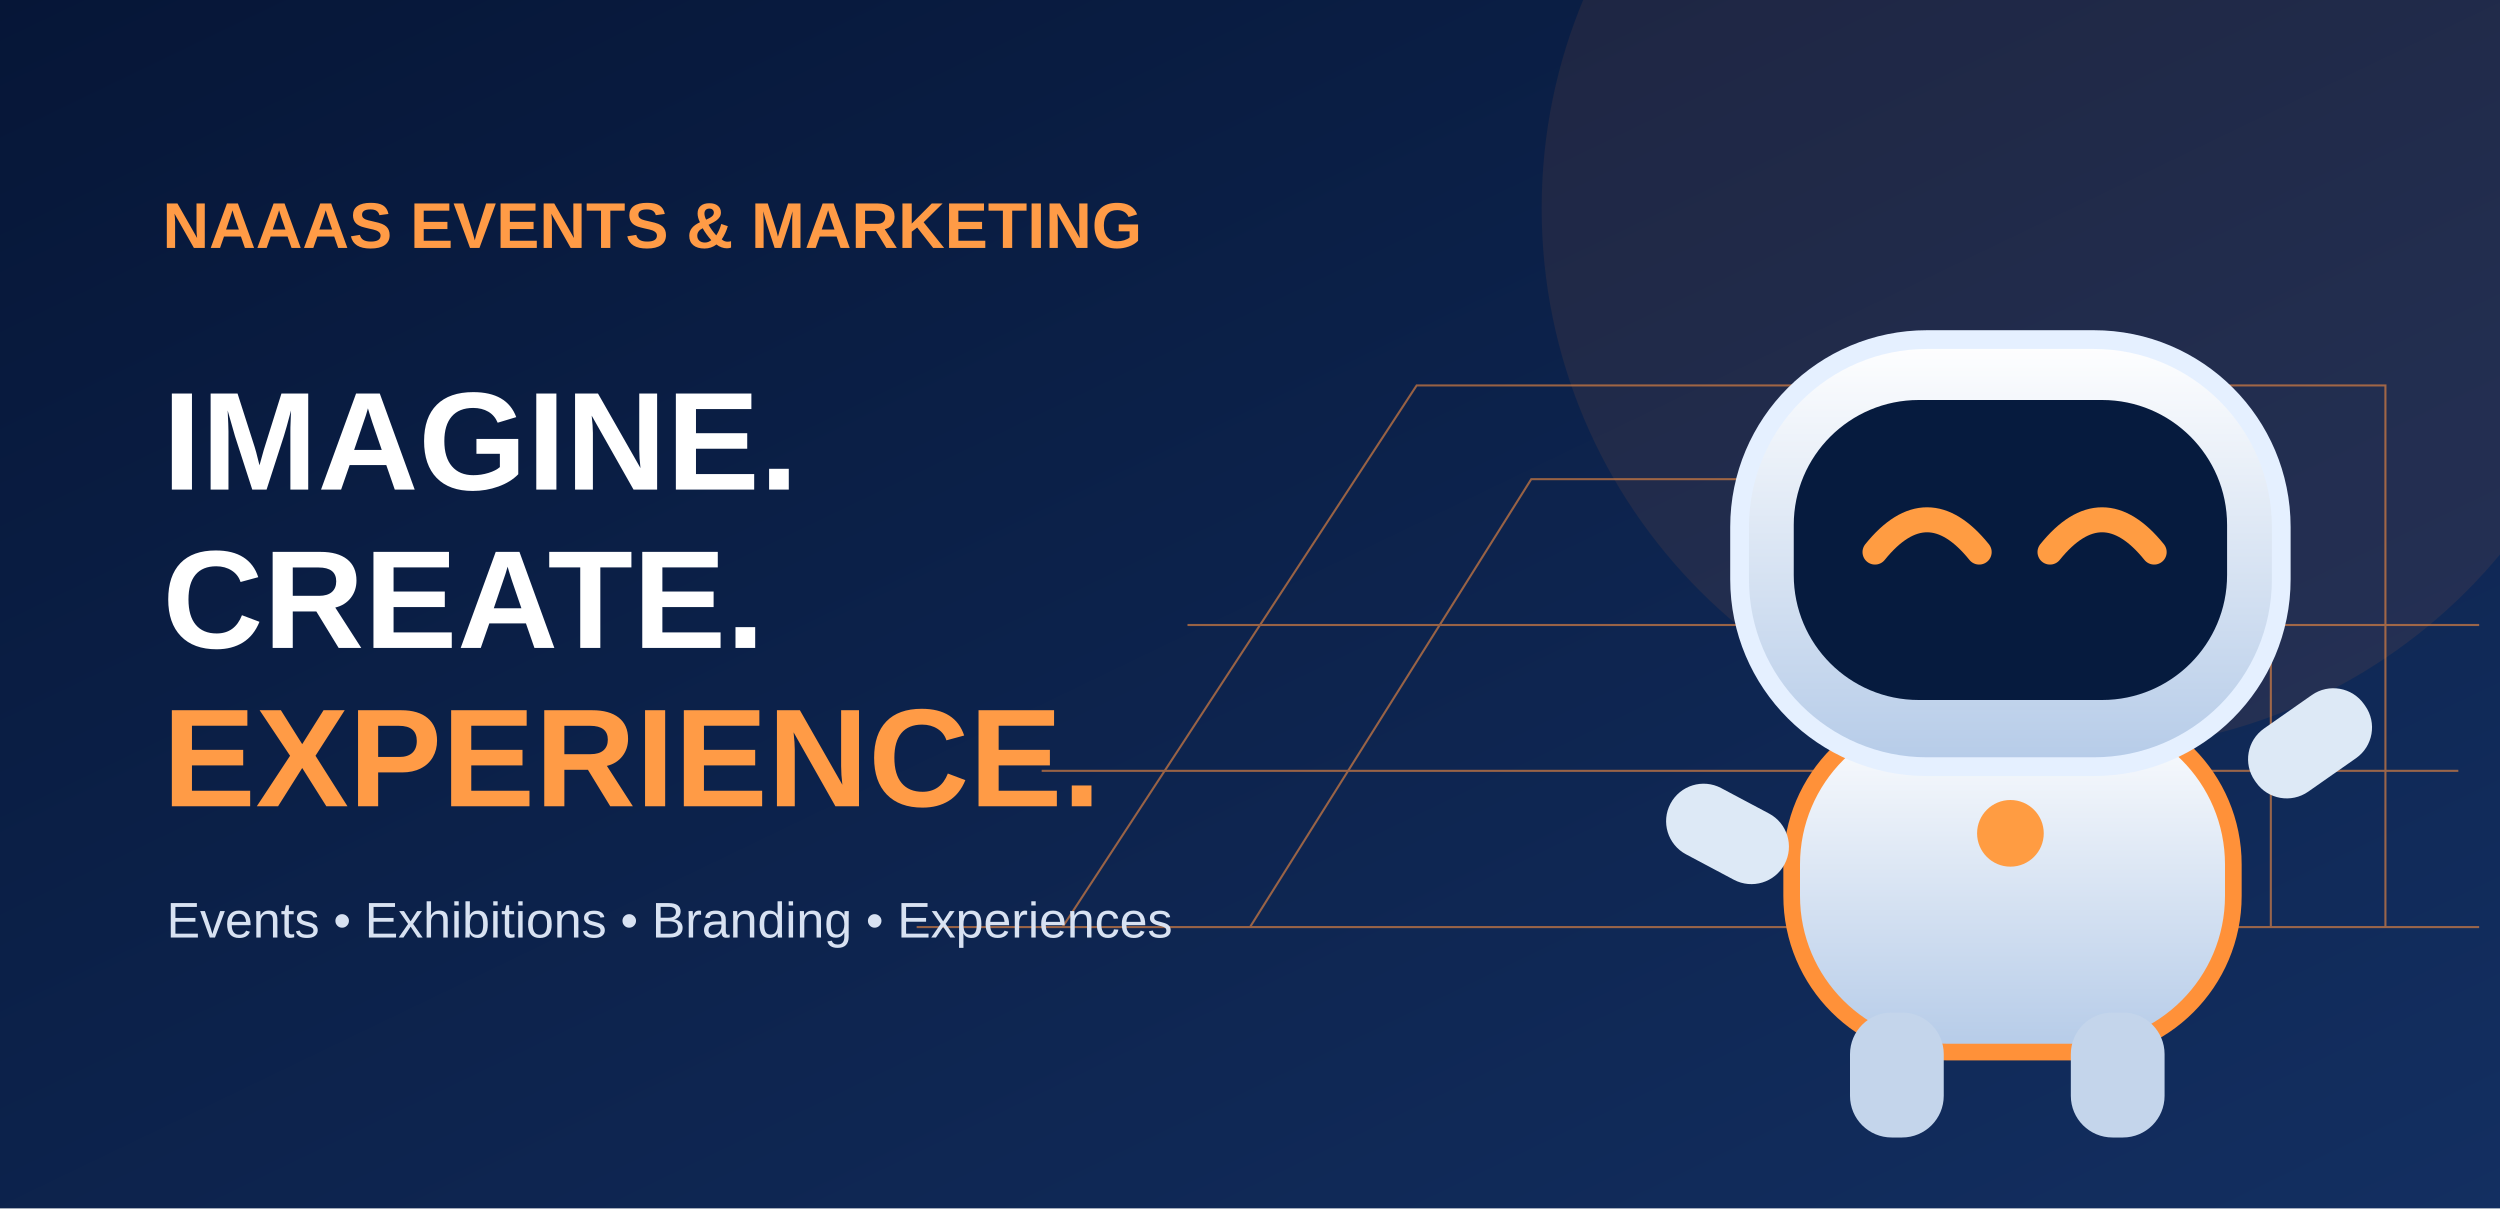
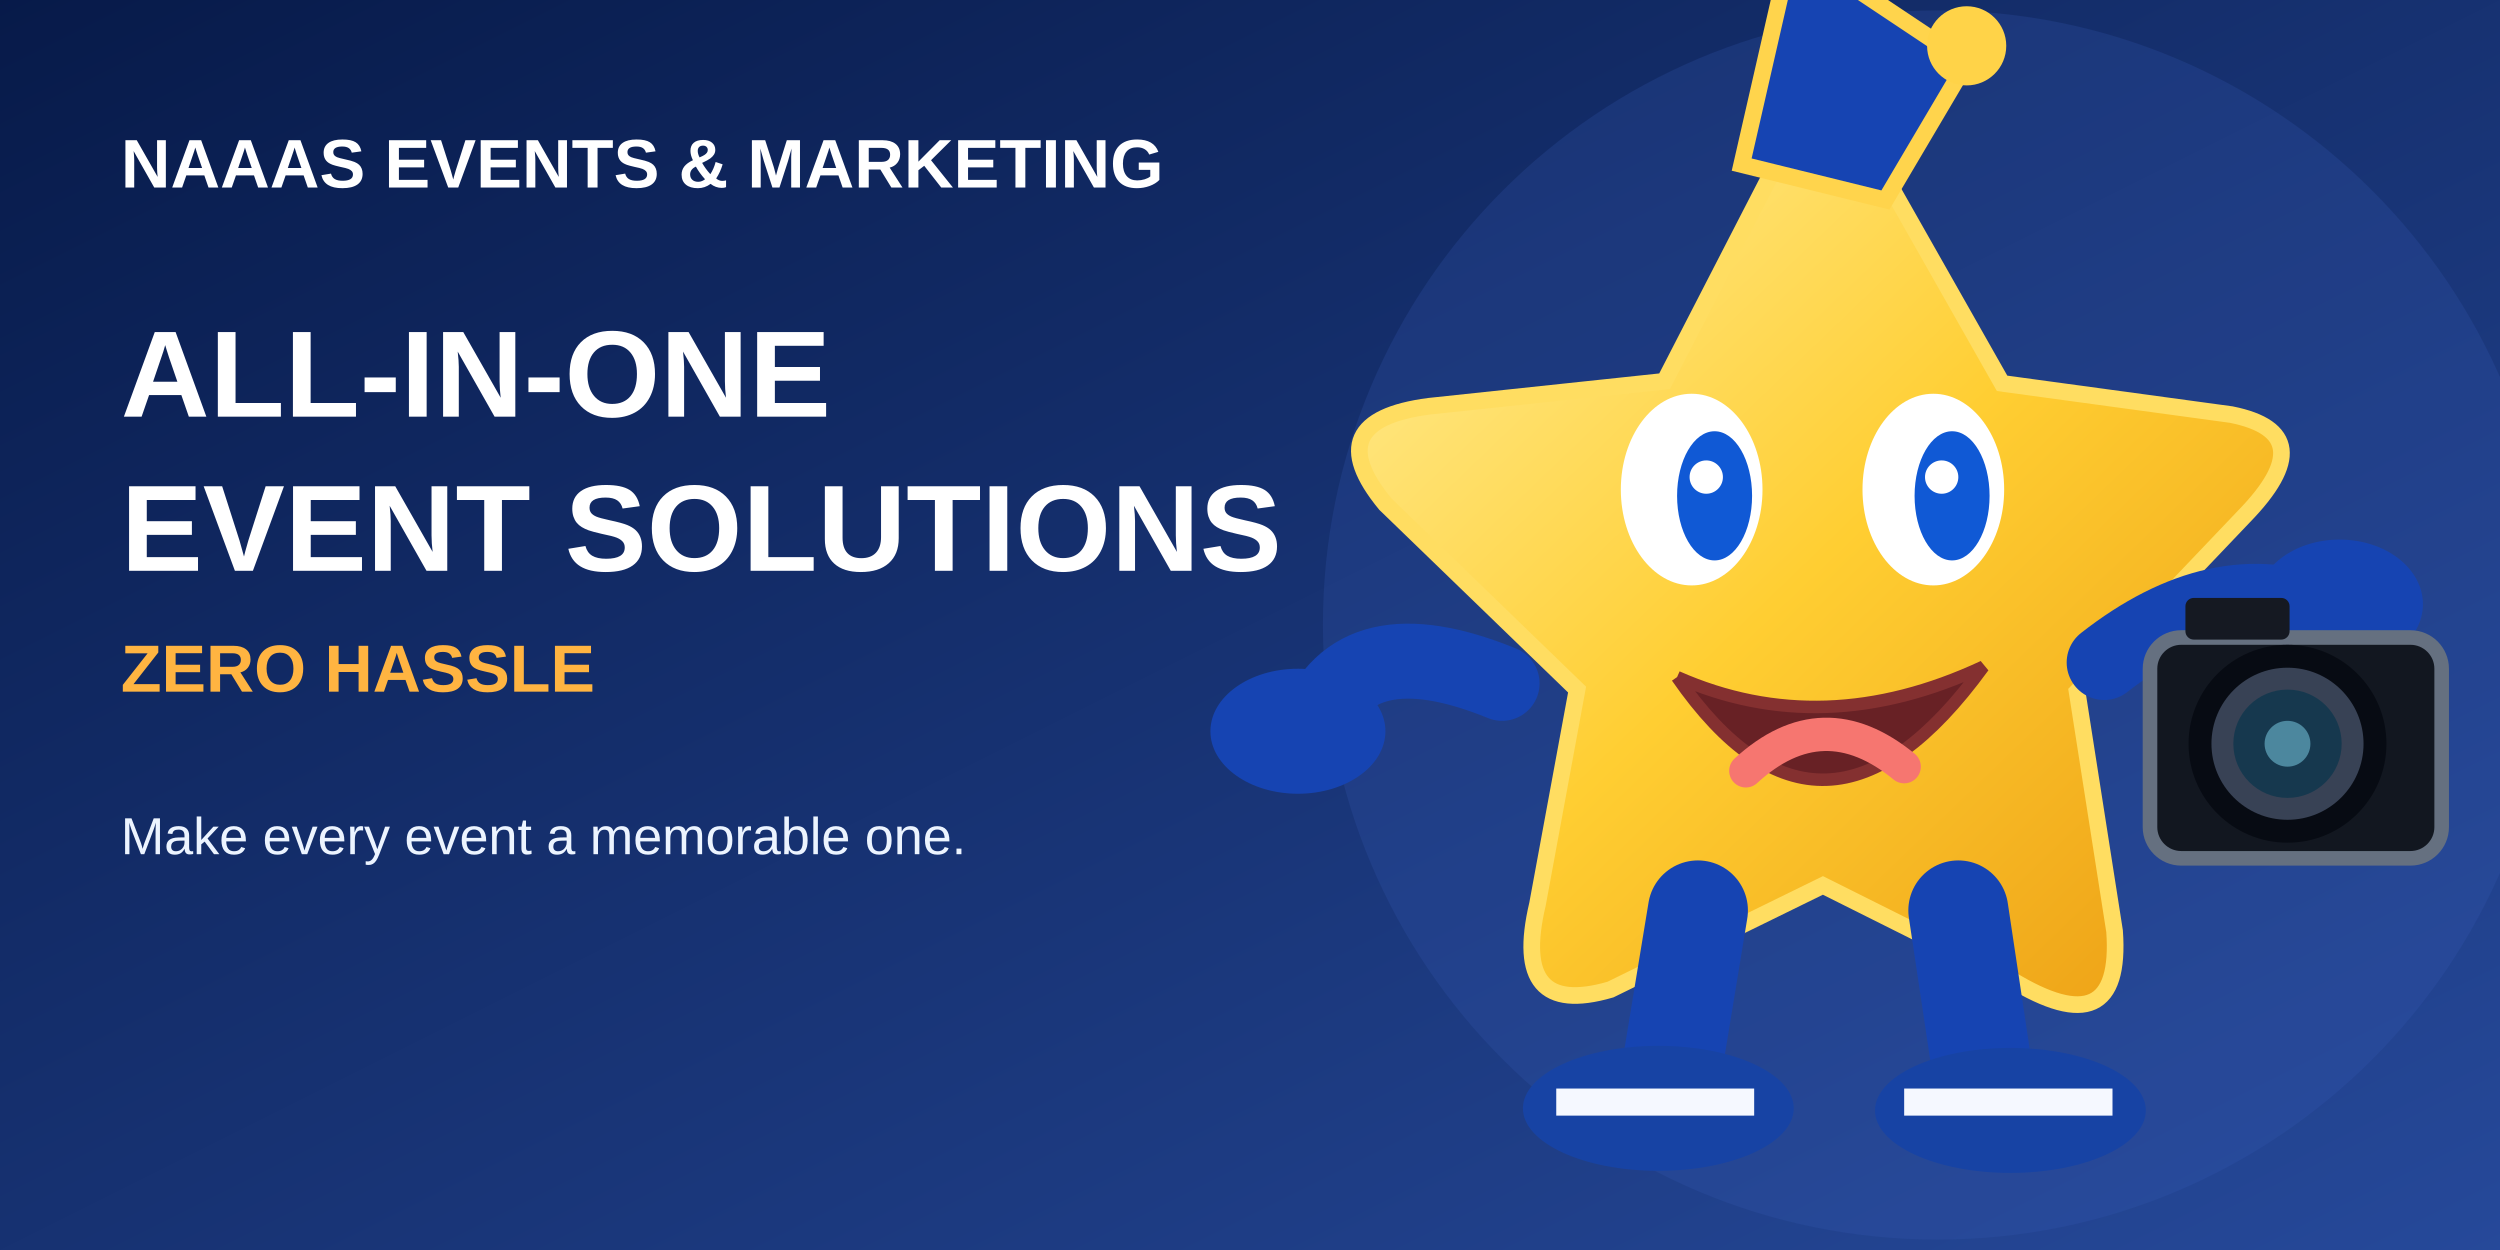
- <svg xmlns="http://www.w3.org/2000/svg" width="1200" height="580" viewBox="0 0 1200 580">
+ <svg xmlns="http://www.w3.org/2000/svg" width="1200" height="600" viewBox="0 0 1200 600">
  <defs>
-     <linearGradient id="bg" x2="1" y2="1">
-       <stop stop-color="#061637" />
-       <stop offset="1" stop-color="#132f61" />
+     <linearGradient id="g" x1="0" y1="0" x2="1" y2="1">
+       <stop stop-color="#071a49" />
+       <stop offset="1" stop-color="#26499a" />
    </linearGradient>
-     <linearGradient id="glass" x2="0" y2="1">
-       <stop stop-color="#fff" />
-       <stop offset="1" stop-color="#b5cbe8" />
+     <linearGradient id="s" x1="0" y1="0" x2="1" y2="1">
+       <stop stop-color="#fff0a0" />
+       <stop offset=".5" stop-color="#ffce32" />
+       <stop offset="1" stop-color="#eb9b12" />
    </linearGradient>
  </defs>
-   <rect width="1200" height="580" fill="url(#bg)" />
-   <circle cx="1000" cy="100" r="260" fill="#ec7932" opacity=".09" />
-   <g stroke="#f58c40" fill="none" opacity=".6">
-     <path d="M440 445H1190M500 370H1180M570 300H1190" />
-     <path d="M510 445L680 185h465v260" />
-     <path d="M600 445L735 230h355v215" />
+   <rect width="1200" height="600" fill="url(#g)" />
+   <circle cx="930" cy="300" r="295" fill="#365ab6" opacity=".22" />
+   <g font-family="Arial,sans-serif" font-weight="bold">
+     <text x="58" y="90" fill="#fff" font-size="33">NAAAS EVENTS &amp; MARKETING</text>
+     <text x="58" y="200" fill="#fff" font-size="59">ALL-IN-ONE</text>
+     <text x="58" y="274" fill="#fff" font-size="59">EVENT SOLUTIONS</text>
+     <text x="58" y="332" fill="#ffb441" font-size="32">ZERO HASSLE</text>
+     <text x="58" y="410" fill="#ecf4ff" font-weight="normal" font-size="25">Make every event a memorable one.</text>
  </g>
-   <g transform="translate(820 130)">
-     <rect x="40" y="210" width="212" height="165" rx="75" fill="url(#glass)" stroke="#ff9139" stroke-width="8" />
-     <rect x="15" y="33" width="260" height="205" rx="90" fill="url(#glass)" stroke="#e5f0ff" stroke-width="9" />
-     <rect x="41" y="62" width="208" height="144" rx="60" fill="#061b3e" />
-     <path d="M80 135q25-31 50 0M164 135q25-31 50 0" stroke="#ff9c42" stroke-width="12" stroke-linecap="round" fill="none" />
-     <circle cx="145" cy="270" r="16" fill="#ff9c42" />
-     <rect x="-11" y="245" width="62" height="36" rx="18" fill="#dde9f6" transform="rotate(28 0 245)" />
-     <rect x="252" y="230" width="64" height="37" rx="18" fill="#dde9f6" transform="rotate(-35 252 230)" />
-     <rect x="68" y="356" width="45" height="60" rx="20" fill="#c4d5eb" />
-     <rect x="174" y="356" width="45" height="60" rx="20" fill="#c4d5eb" />
-   </g>
-   <g font-family="Arial,sans-serif">
-     <text x="78" y="119" font-size="31" fill="#ff9b46" font-weight="bold">NAAAS EVENTS &amp; MARKETING</text>
-     <text x="78" y="235" font-size="67" fill="#fff" font-weight="bold">IMAGINE.</text>
-     <text x="78" y="311" font-size="67" fill="#fff" font-weight="bold">CREATE.</text>
-     <text x="78" y="387" font-size="67" fill="#ff9b46" font-weight="bold">EXPERIENCE.</text>
-     <text x="80" y="450" font-size="24" fill="#d8e2f2">Events  •  Exhibitions  •  Branding  •  Experiences</text>
+   <g transform="translate(875 280)">
+     <path d="M0-222Q18-230 31-193L86-96 196-81Q241-72 202-32L122 52 140 167Q144 223 90 190L0 145-102 195Q-150 209-137 154L-118 51-210-38Q-243-78-189-85L-76-97-24-198Q-13-222 0-222Z" fill="url(#s)" stroke="#ffdd61" stroke-width="8" />
+     <path d="M-39-201 L-15-306 69-250 30-184Z" fill="#1644b2" stroke="#ffd44c" stroke-width="8" />
+     <circle cx="69" cy="-258" r="19" fill="#ffd348" />
+     <ellipse cx="-63" cy="-45" rx="34" ry="46" fill="white" />
+     <ellipse cx="53" cy="-45" rx="34" ry="46" fill="white" />
+     <ellipse cx="-52" cy="-42" rx="18" ry="31" fill="#1059d5" />
+     <ellipse cx="62" cy="-42" rx="18" ry="31" fill="#1059d5" />
+     <circle cx="-56" cy="-51" r="8" fill="white" />
+     <circle cx="57" cy="-51" r="8" fill="white" />
+     <path d="M-70 45 Q0 146 77 40Q0 76-70 45" fill="#682125" stroke="#843030" stroke-width="6" />
+     <path d="M-37 90Q0 56 39 88" fill="none" stroke="#f67670" stroke-width="16" stroke-linecap="round" />
+     <path d="M-154 48Q-225 19-244 69" fill="none" stroke="#1644b2" stroke-width="36" stroke-linecap="round" />
+     <ellipse cx="-252" cy="71" rx="42" ry="30" fill="#1644b2" />
+     <path d="M135 38Q190-5 240 15" fill="none" stroke="#1644b2" stroke-width="36" stroke-linecap="round" />
+     <ellipse cx="248" cy="10" rx="40" ry="31" fill="#1644b2" />
+     <path d="M-60 157L-73 236M65 157L77 237" stroke="#1644b2" stroke-width="48" stroke-linecap="round" />
+     <ellipse cx="-79" cy="252" rx="65" ry="30" fill="#1743a4" />
+     <ellipse cx="90" cy="253" rx="65" ry="30" fill="#1743a4" />
+     <path d="M-128 249h95M39 249h100" stroke="#f5f8ff" stroke-width="13" />
+     <g transform="translate(165 73)">
+       <rect x="-8" y="-47" width="140" height="106" rx="15" fill="#121720" stroke="#657080" stroke-width="7" />
+       <circle cx="58" cy="4" r="42" fill="#384255" stroke="#070b13" stroke-width="11" />
+       <circle cx="58" cy="4" r="26" fill="#16384e" />
+       <circle cx="58" cy="4" r="11" fill="#4c879e" />
+       <rect x="9" y="-66" width="50" height="20" rx="4" fill="#151922" />
+     </g>
  </g>
</svg>
